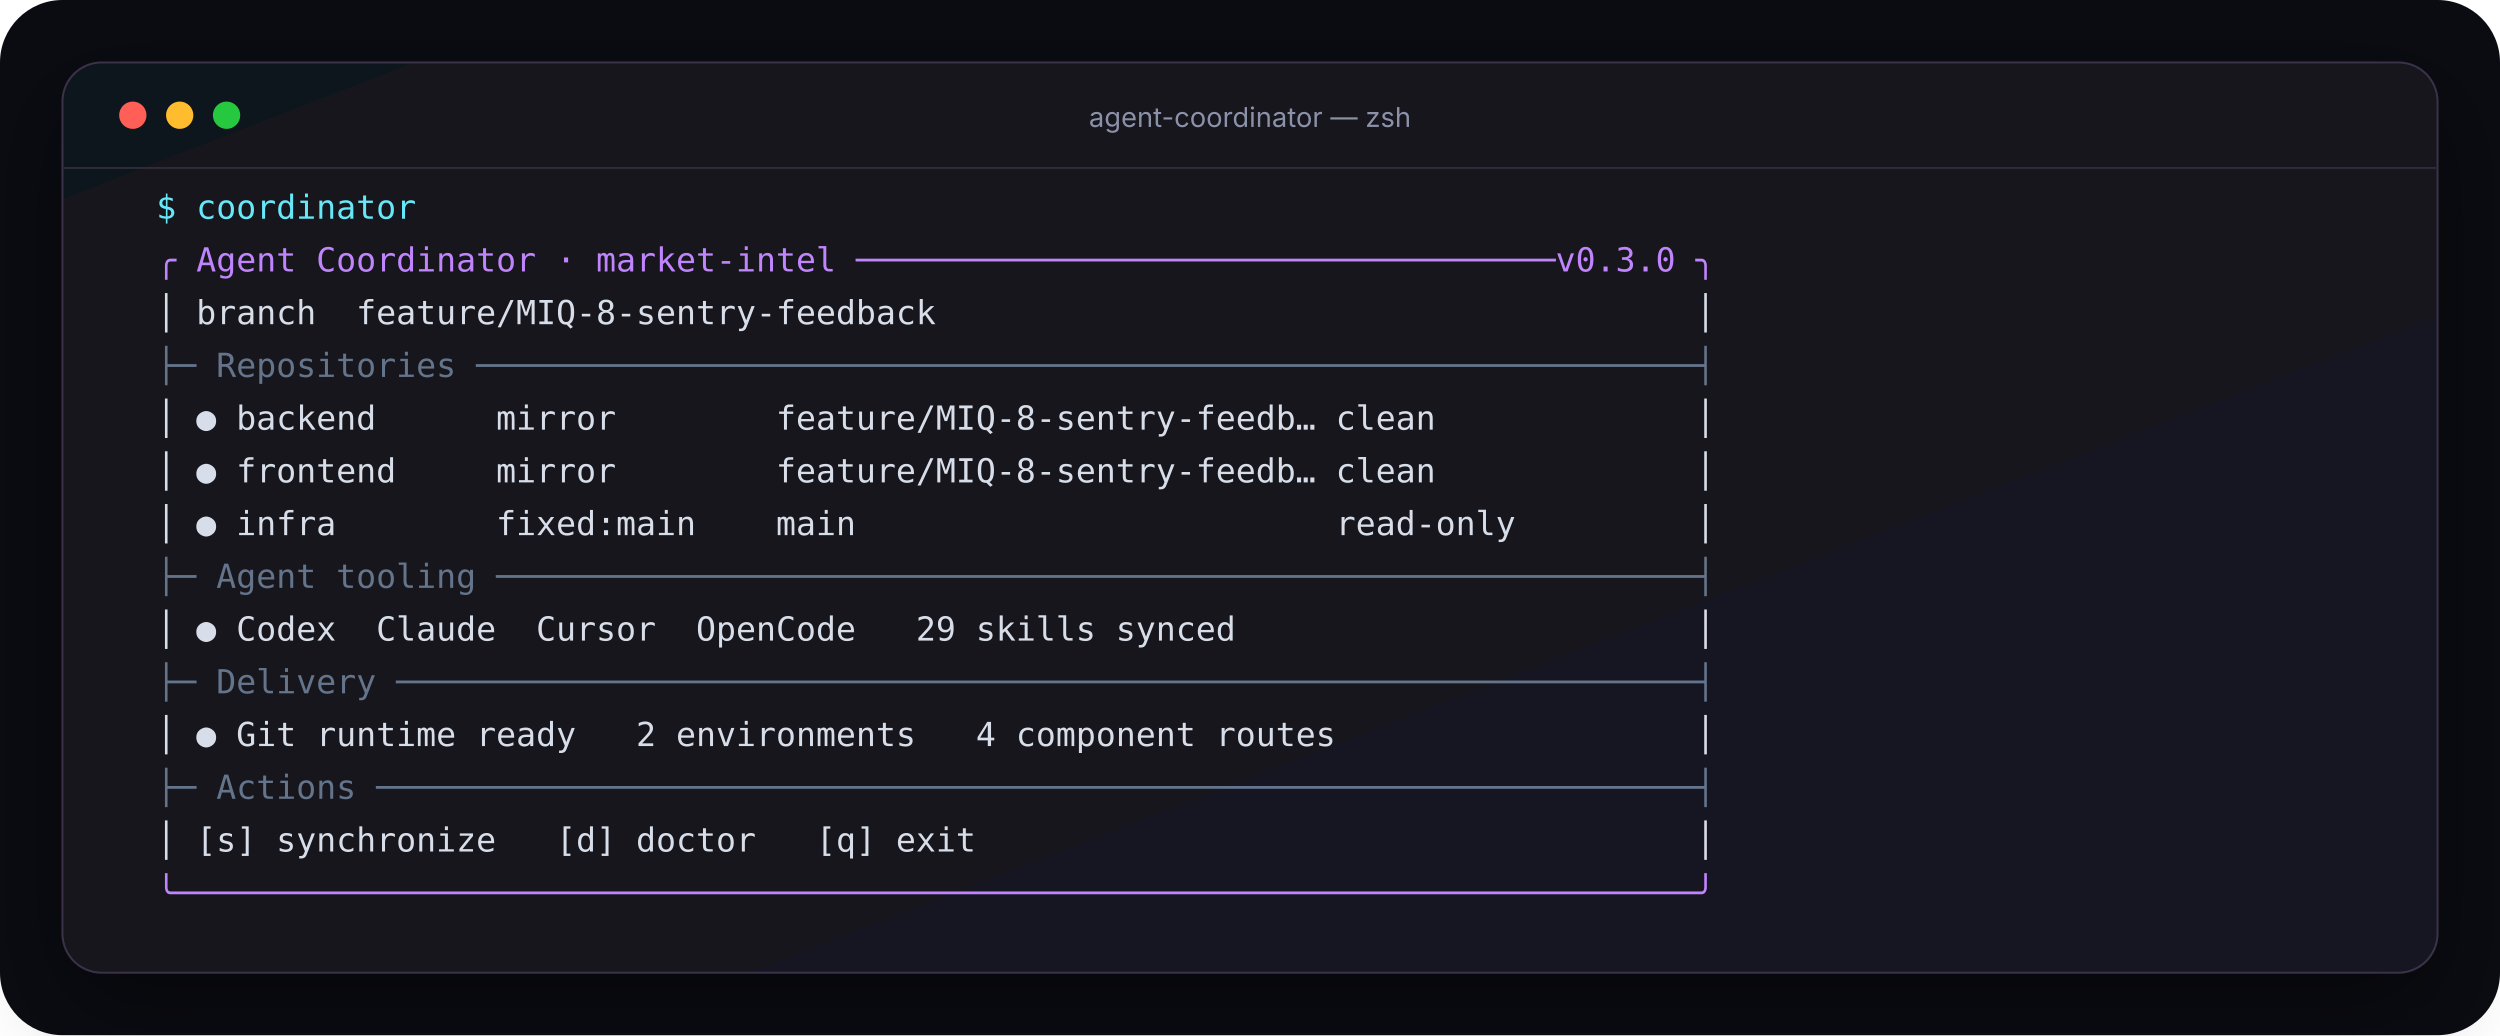
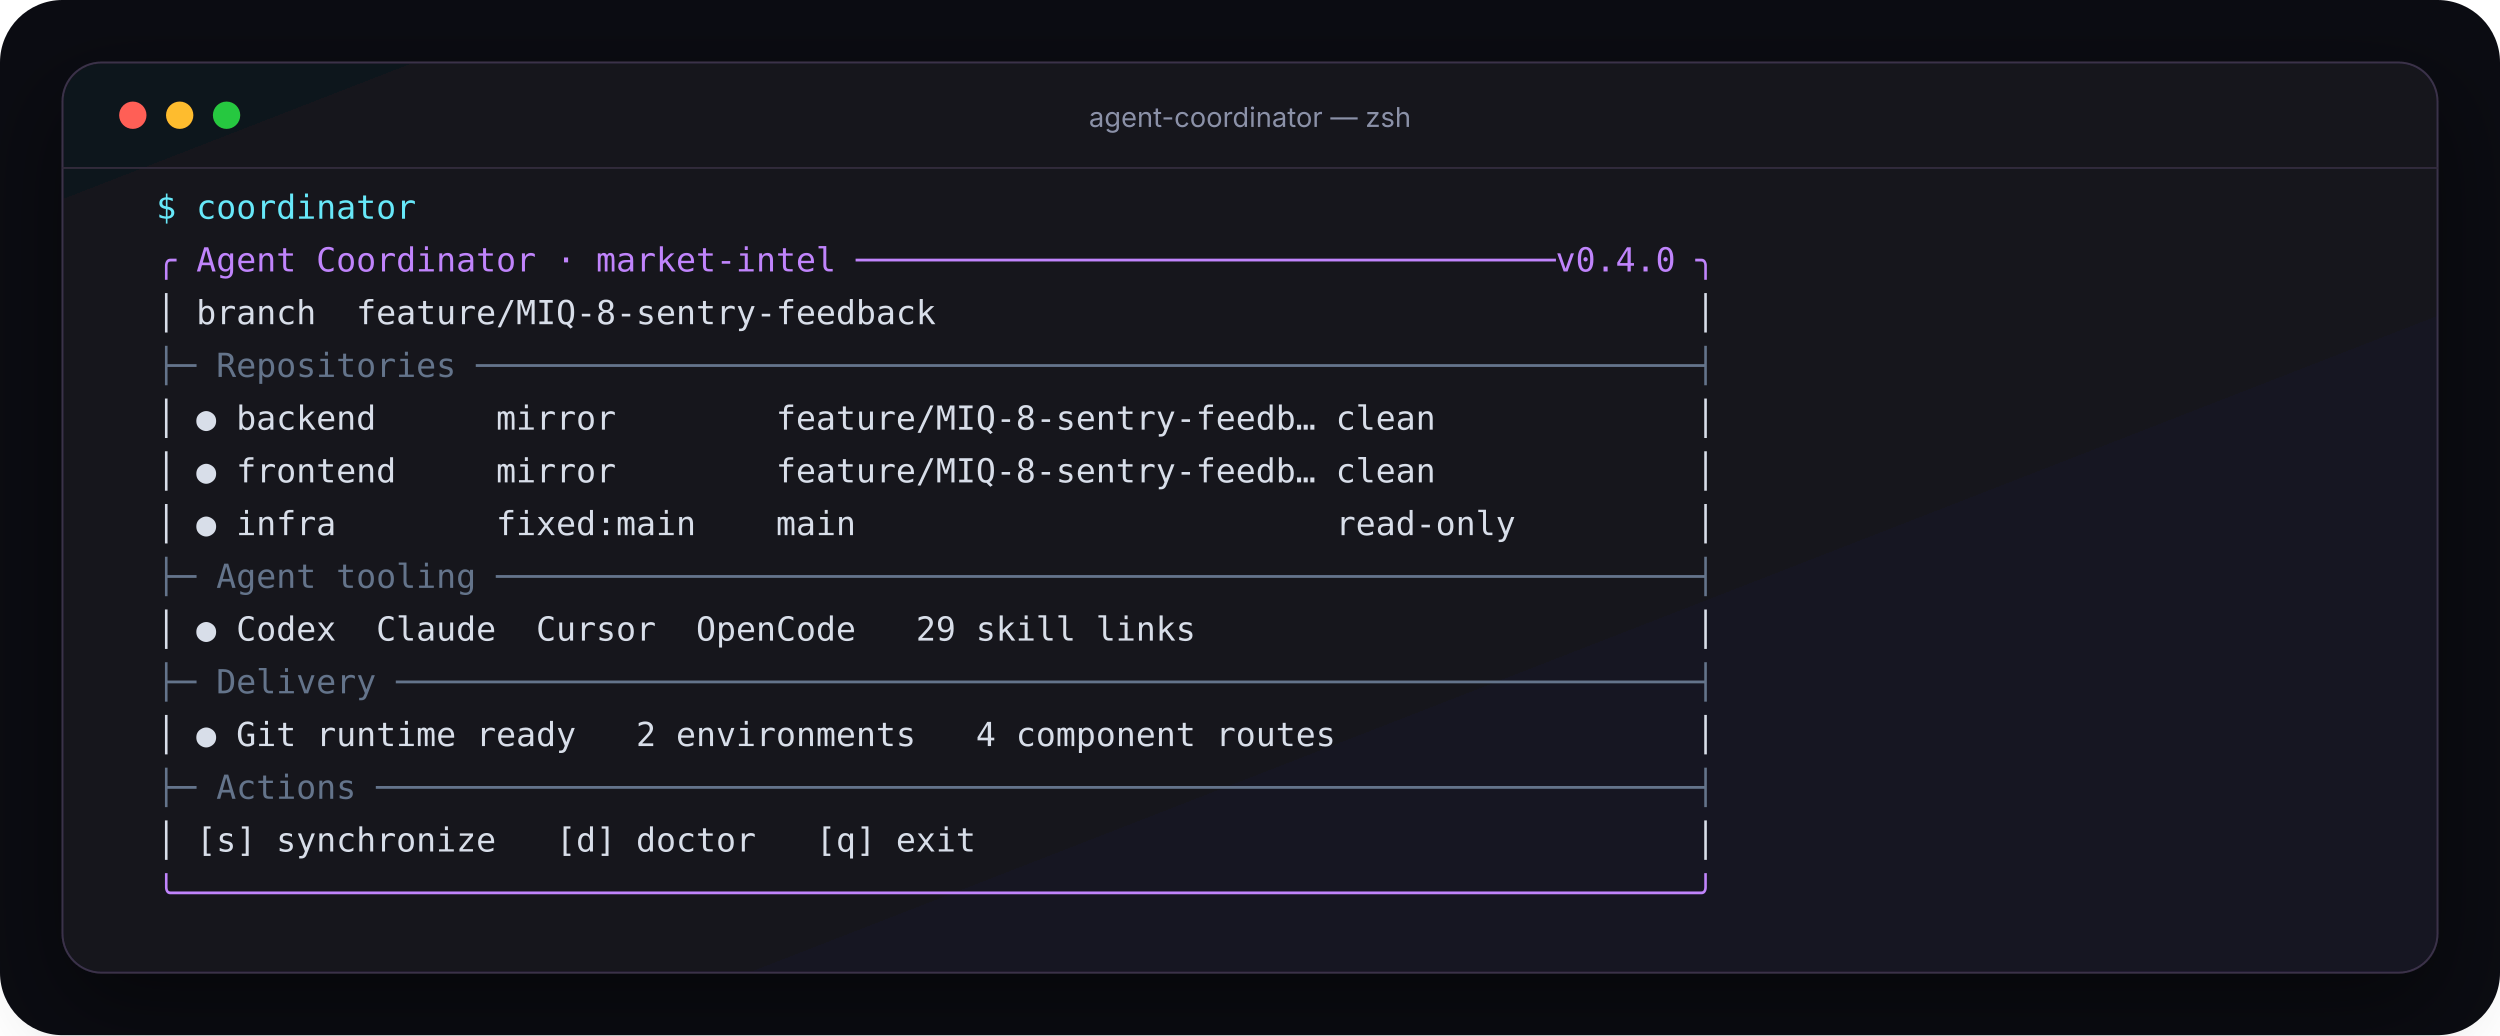
<svg xmlns="http://www.w3.org/2000/svg" width="1280" height="530" viewBox="0 0 1280 530" role="img" aria-labelledby="title description">
  <defs>
    <linearGradient id="background" x1="0" y1="0" x2="1" y2="1">
      <stop offset="0" stop-color="#11131b" />
      <stop offset="1" stop-color="#181322" />
    </linearGradient>
    <filter id="shadow" x="-20%" y="-20%" width="140%" height="140%">
      <feDropShadow dx="0" dy="18" stdDeviation="24" flood-color="#000" flood-opacity=".45" />
    </filter>
  </defs>
  <rect width="1280" height="530" rx="32" fill="#0b0c12" />
  <g filter="url(#shadow)">
    <rect x="32" y="32" width="1216" height="466" rx="20" fill="url(#background)" stroke="#3b334a" />
    <path d="M32 86h1216" stroke="#302b3b" />
    <circle cx="68" cy="59" r="7" fill="#ff5f57" />
    <circle cx="92" cy="59" r="7" fill="#febc2e" />
    <circle cx="116" cy="59" r="7" fill="#28c840" />
    <text x="640" y="65" text-anchor="middle" fill="#8b91a7" font-family="-apple-system, BlinkMacSystemFont, sans-serif" font-size="14">agent-coordinator — zsh</text>
  </g>
  <g font-family="Menlo, Monaco, Consolas, monospace" font-size="17">
    <text x="80" y="112" fill="#67e8f9" xml:space="preserve">$ coordinator</text>
-     <text x="80" y="139" fill="#c084fc" xml:space="preserve">╭ Agent Coordinator · market-intel ───────────────────────────────────v0.3.0 ╮</text>
+     <text x="80" y="139" fill="#c084fc" xml:space="preserve">╭ Agent Coordinator · market-intel ───────────────────────────────────v0.4.0 ╮</text>
    <text x="80" y="166" fill="#d8dee9" xml:space="preserve">│ branch  feature/MIQ-8-sentry-feedback                                      │</text>
    <text x="80" y="193" fill="#64748b" xml:space="preserve">├─ Repositories ─────────────────────────────────────────────────────────────┤</text>
    <text x="80" y="220" fill="#d8dee9" xml:space="preserve">│ ● backend      mirror        feature/MIQ-8-sentry-feedb… clean             │</text>
    <text x="80" y="247" fill="#d8dee9" xml:space="preserve">│ ● frontend     mirror        feature/MIQ-8-sentry-feedb… clean             │</text>
    <text x="80" y="274" fill="#d8dee9" xml:space="preserve">│ ● infra        fixed:main    main                        read-only         │</text>
    <text x="80" y="301" fill="#64748b" xml:space="preserve">├─ Agent tooling ────────────────────────────────────────────────────────────┤</text>
-     <text x="80" y="328" fill="#d8dee9" xml:space="preserve">│ ● Codex  Claude  Cursor  OpenCode   29 skills synced                       │</text>
+     <text x="80" y="328" fill="#d8dee9" xml:space="preserve">│ ● Codex  Claude  Cursor  OpenCode   29 skill links                         │</text>
    <text x="80" y="355" fill="#64748b" xml:space="preserve">├─ Delivery ─────────────────────────────────────────────────────────────────┤</text>
    <text x="80" y="382" fill="#d8dee9" xml:space="preserve">│ ● Git runtime ready   2 environments   4 component routes                  │</text>
    <text x="80" y="409" fill="#64748b" xml:space="preserve">├─ Actions ──────────────────────────────────────────────────────────────────┤</text>
    <text x="80" y="436" fill="#d8dee9" xml:space="preserve">│ [s] synchronize   [d] doctor   [q] exit                                    │</text>
    <text x="80" y="463" fill="#c084fc" xml:space="preserve">╰────────────────────────────────────────────────────────────────────────────╯</text>
  </g>
</svg>
